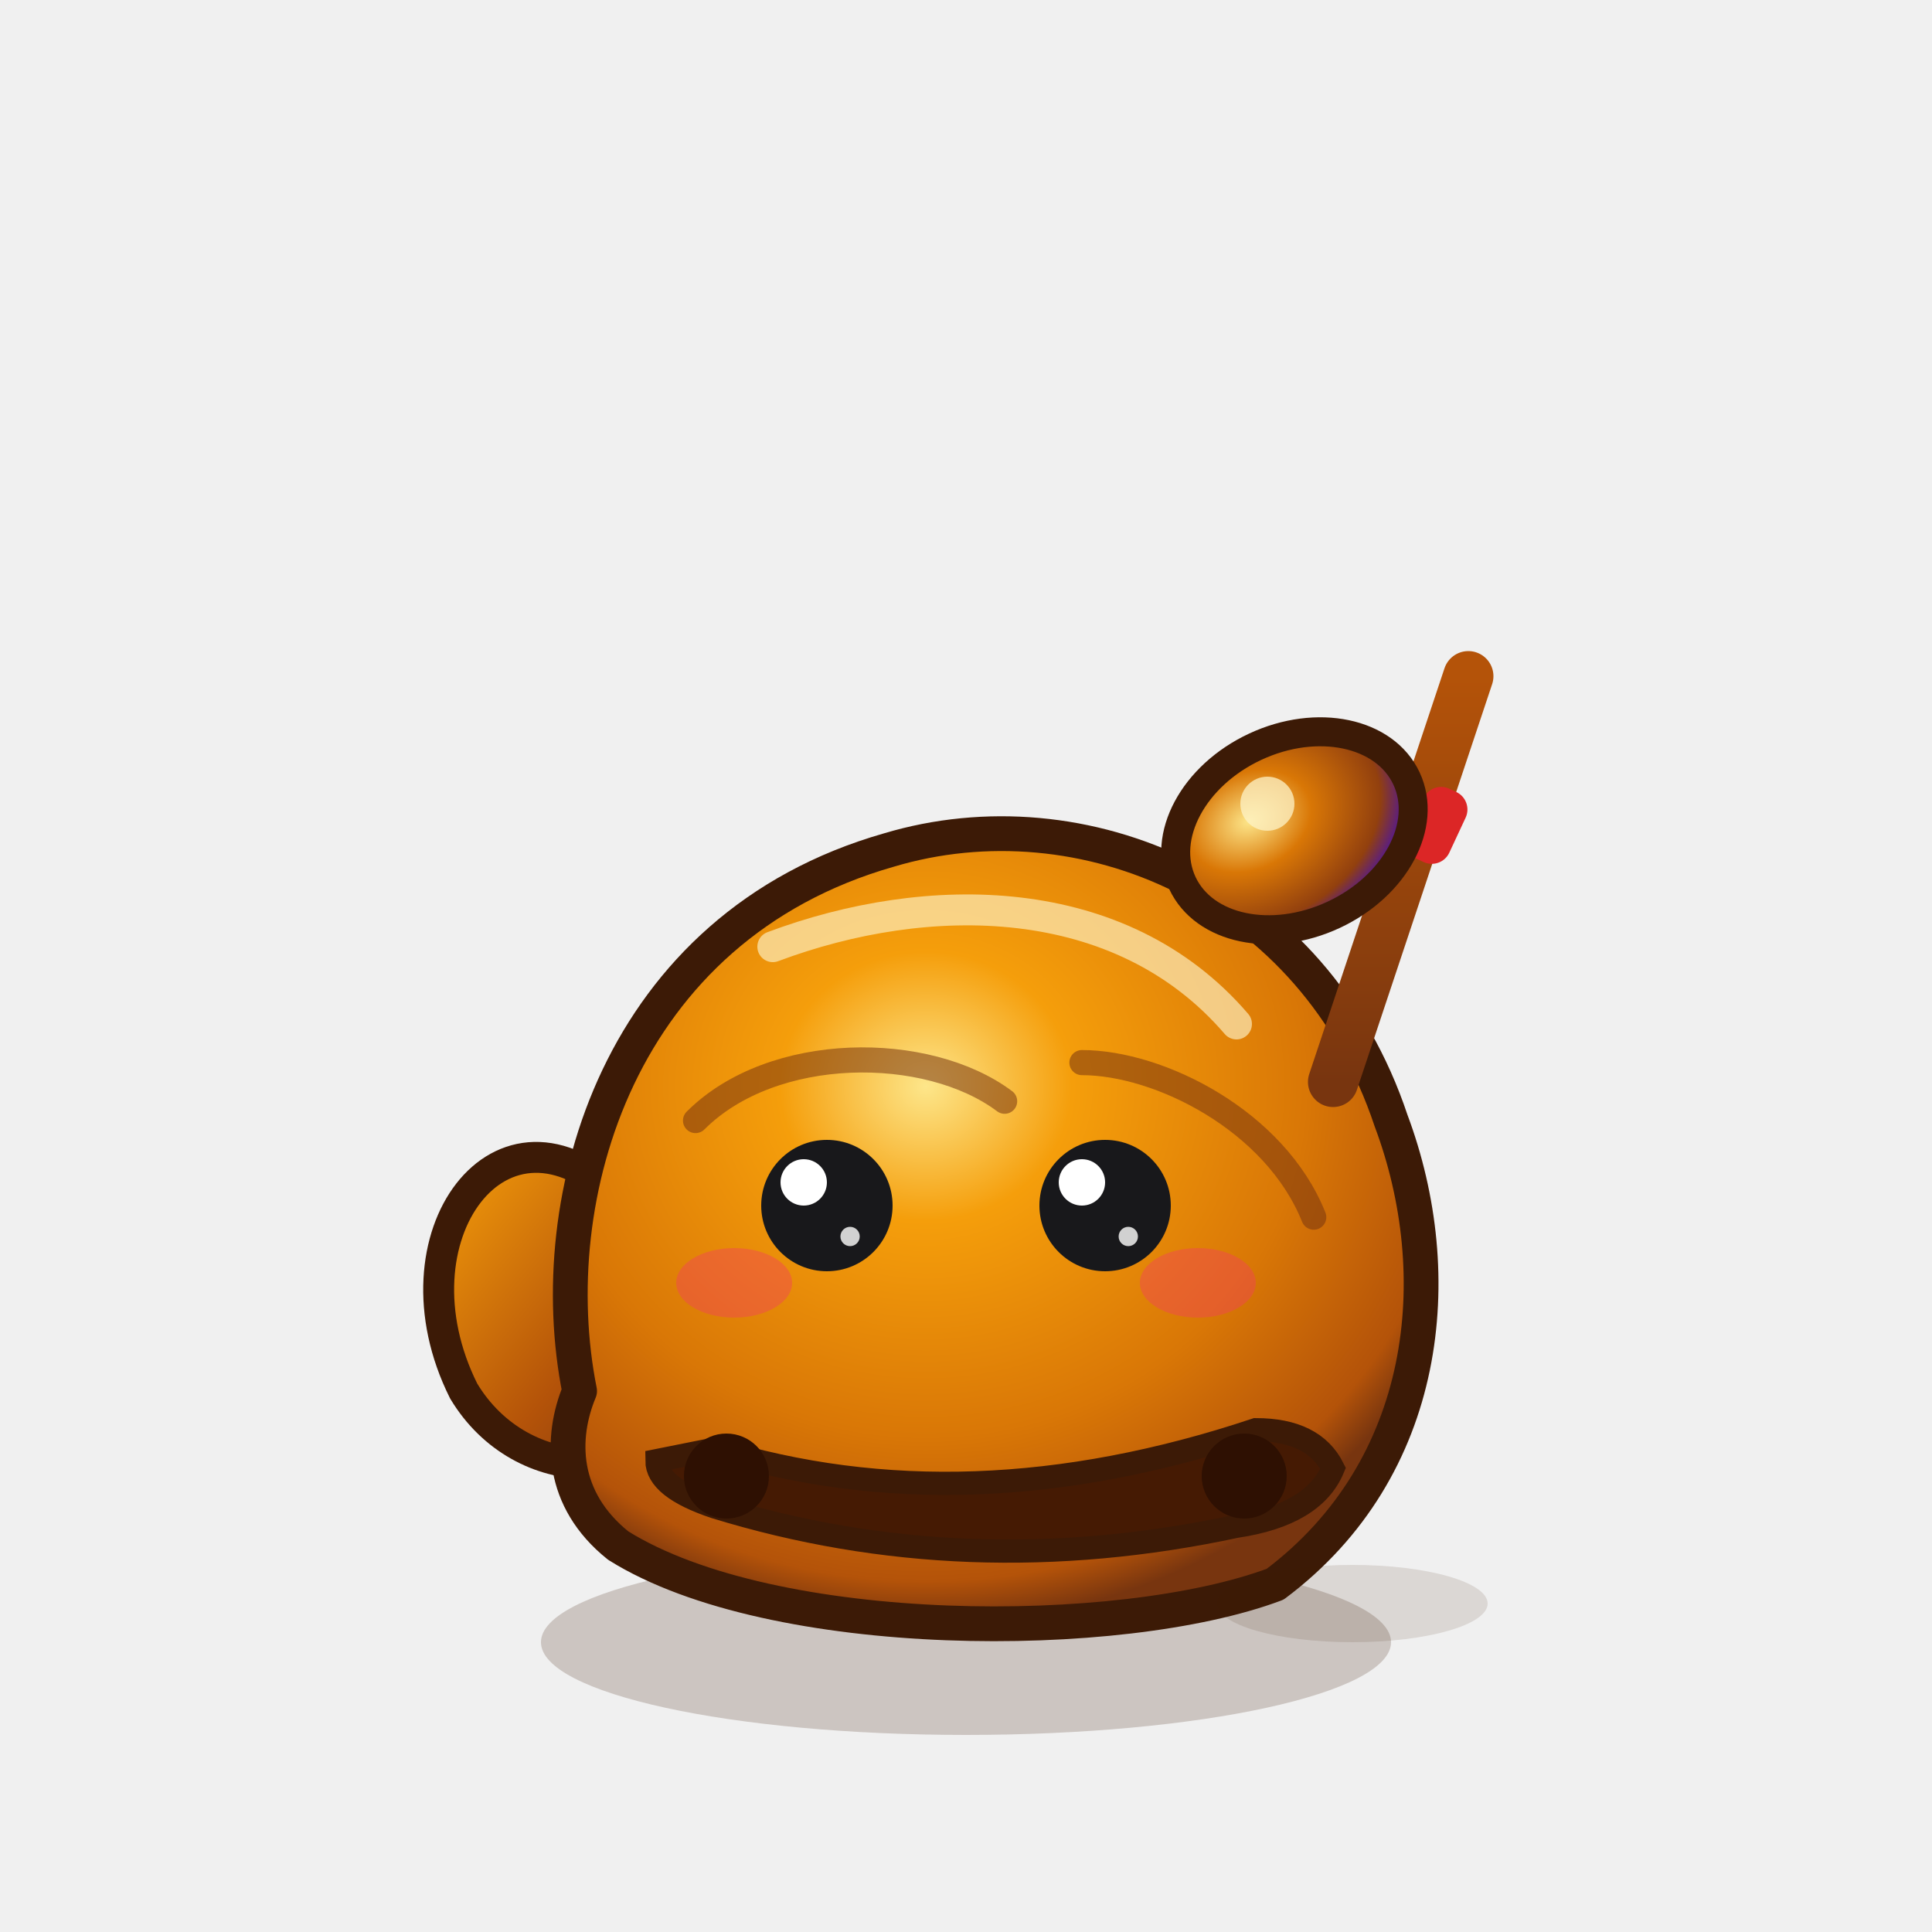
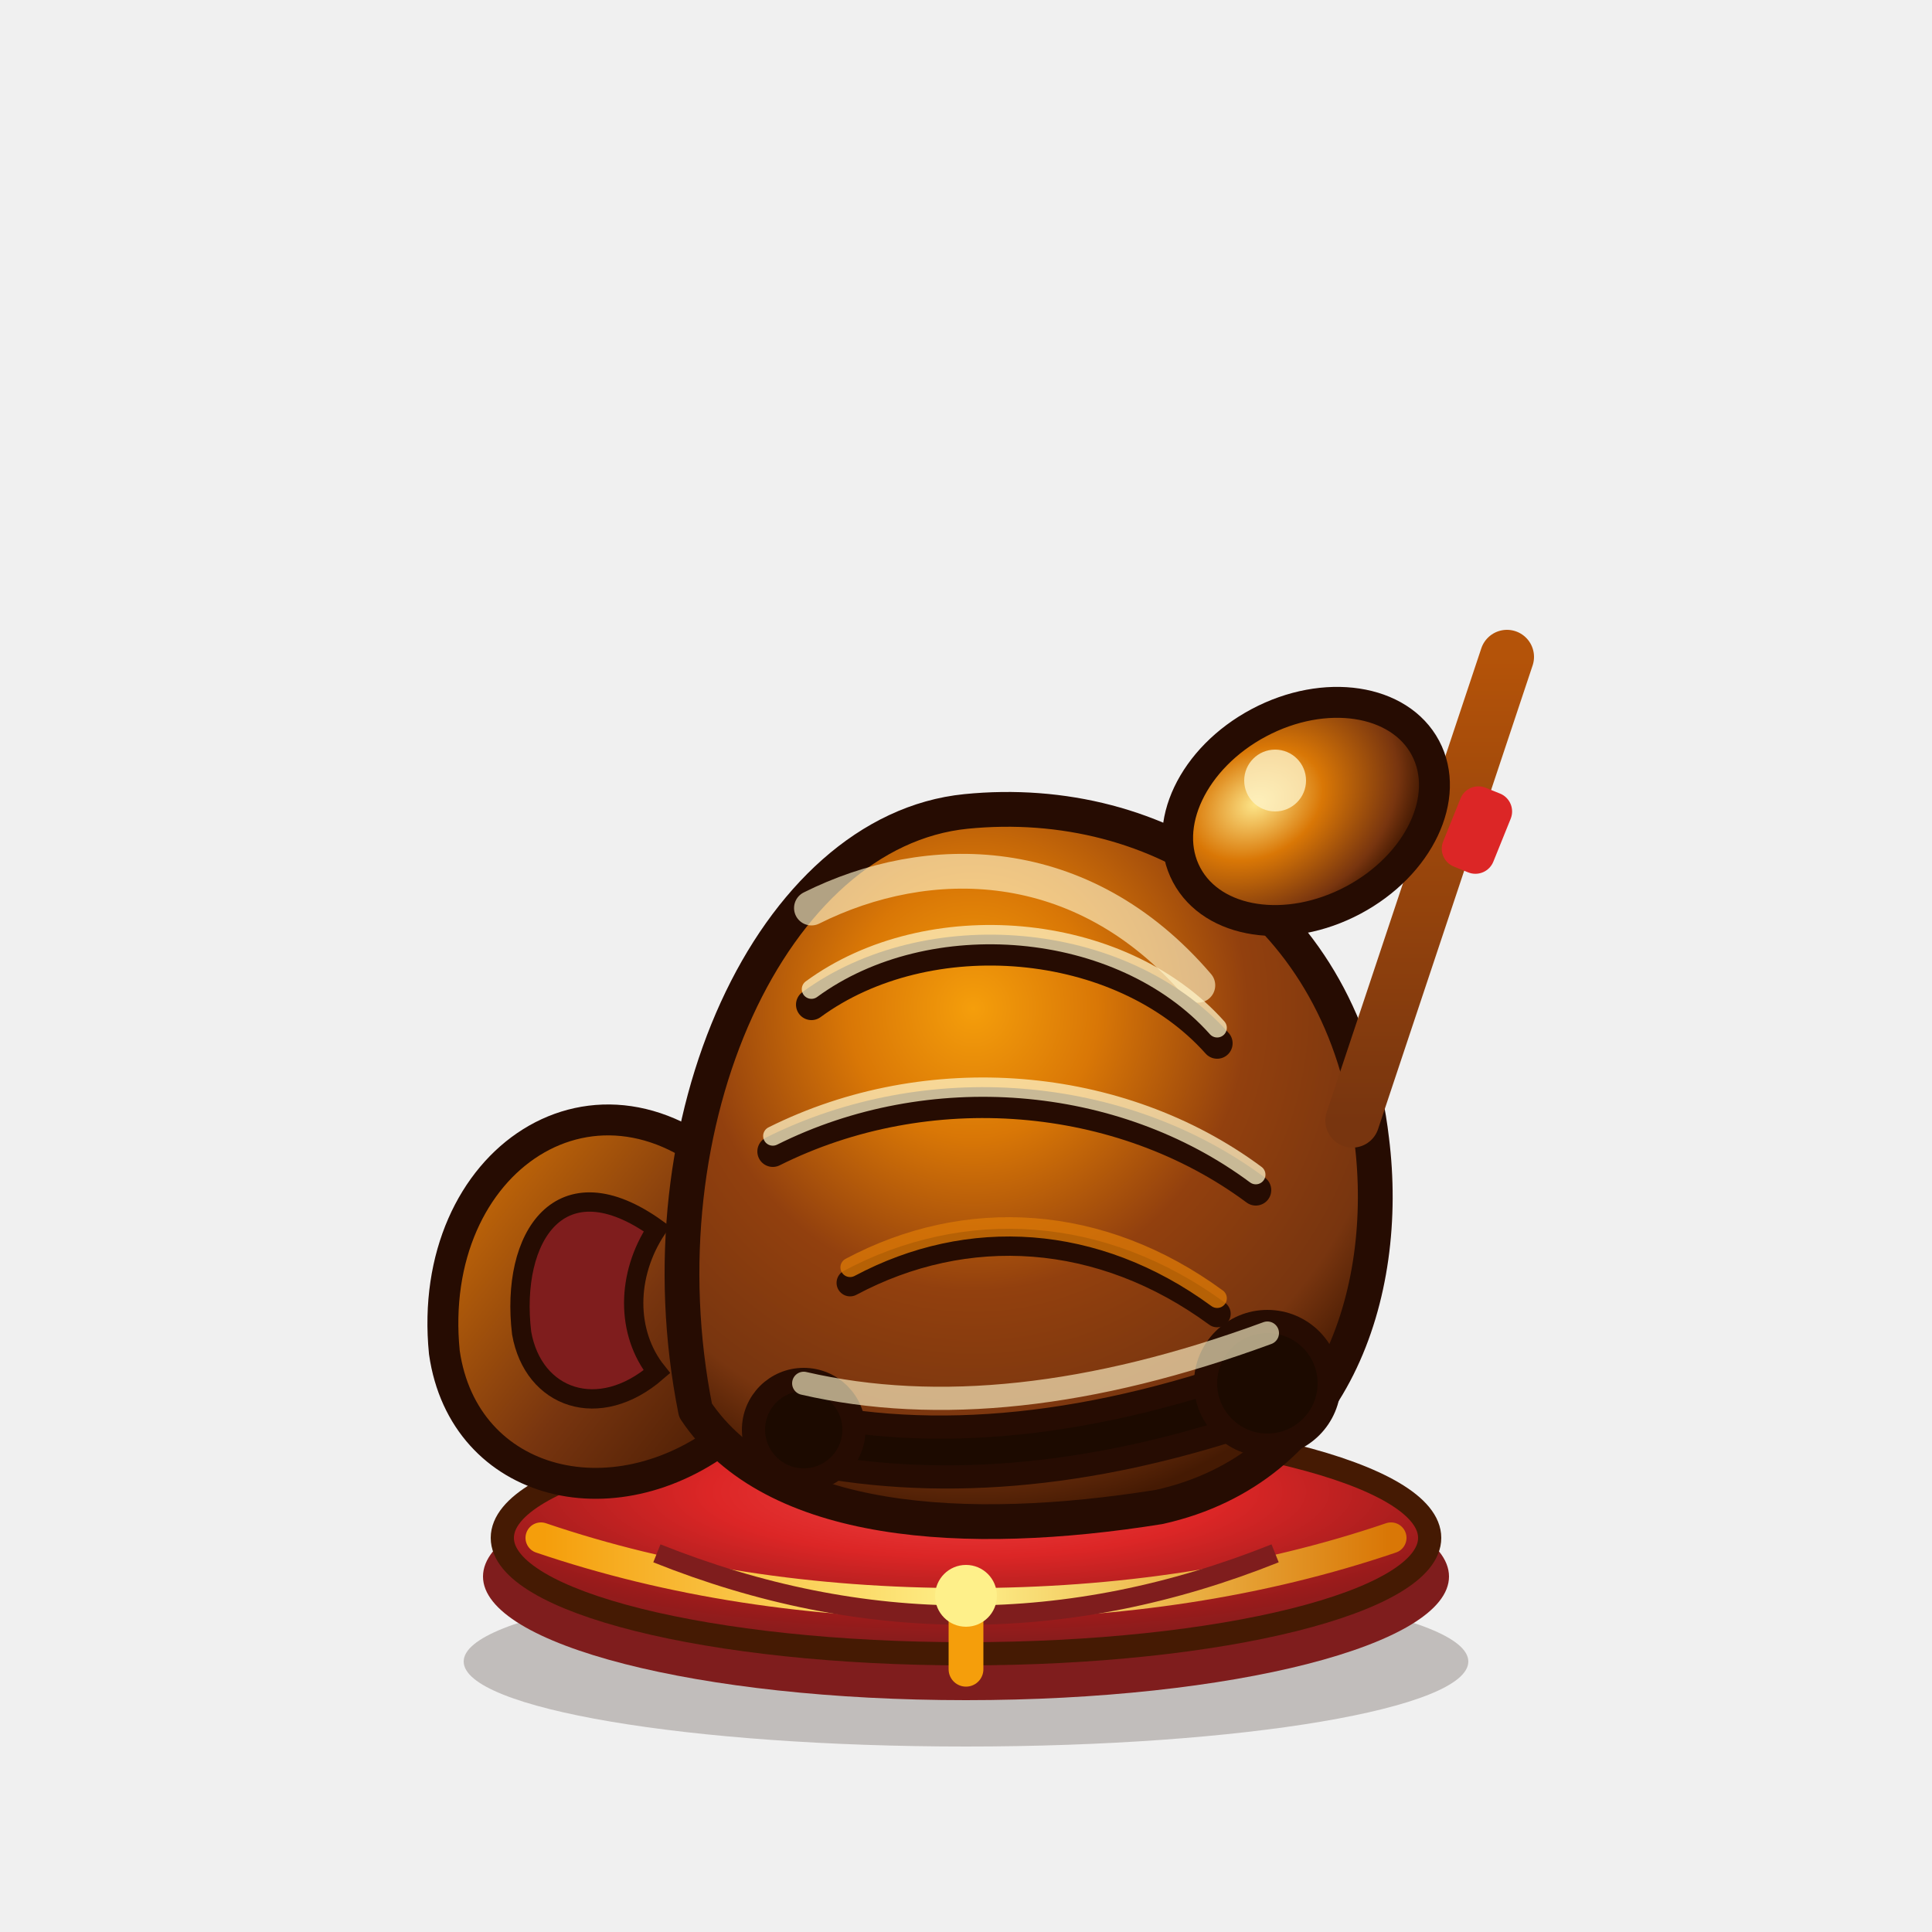
<svg xmlns="http://www.w3.org/2000/svg" viewBox="-25 -25 50 50">
  <defs>
-     <radialGradient id="fish-wood-grad" cx="42%" cy="32%" r="68%">
-       <stop offset="0%" stop-color="#FDE68A" />
-       <stop offset="25%" stop-color="#F59E0B" />
-       <stop offset="65%" stop-color="#D97706" />
-       <stop offset="92%" stop-color="#B45309" />
-       <stop offset="100%" stop-color="#78350F" />
+     <radialGradient id="fish-wood-grad" cx="42%" cy="28%" r="72%">
+       <stop offset="0%" stop-color="#F59E0B" />
+       <stop offset="25%" stop-color="#D97706" />
+       <stop offset="55%" stop-color="#92400E" />
+       <stop offset="85%" stop-color="#78350F" />
+       <stop offset="100%" stop-color="#451A03" />
    </radialGradient>
-     <linearGradient id="fish-tail-grad" x1="0" y1="0" x2="1" y2="1">
+     <linearGradient id="fish-handle-grad" x1="0" y1="0" x2="1" y2="1">
+       <stop offset="0%" stop-color="#D97706" />
+       <stop offset="60%" stop-color="#78350F" />
+       <stop offset="100%" stop-color="#451A03" />
+     </linearGradient>
+     <radialGradient id="cushion-silk-grad" cx="50%" cy="30%" r="70%">
+       <stop offset="0%" stop-color="#EF4444" />
+       <stop offset="40%" stop-color="#DC2626" />
+       <stop offset="80%" stop-color="#991B1B" />
+       <stop offset="100%" stop-color="#7F1D1D" />
+     </radialGradient>
+     <linearGradient id="gold-brocade-grad" x1="0" y1="0" x2="1" y2="0">
      <stop offset="0%" stop-color="#F59E0B" />
-       <stop offset="60%" stop-color="#B45309" />
-       <stop offset="100%" stop-color="#78350F" />
+       <stop offset="50%" stop-color="#FEF08A" />
+       <stop offset="100%" stop-color="#D97706" />
    </linearGradient>
    <radialGradient id="mallet-head-grad" cx="35%" cy="35%" r="65%">
      <stop offset="0%" stop-color="#FDE68A" />
      <stop offset="40%" stop-color="#D97706" />
-       <stop offset="85%" stop-color="#92400E" />
-       <stop offset="100%" stop-color="#581C87" />
+       <stop offset="85%" stop-color="#78350F" />
+       <stop offset="100%" stop-color="#451A03" />
    </radialGradient>
    <linearGradient id="mallet-handle-grad" x1="0" y1="0" x2="0" y2="1">
      <stop offset="0%" stop-color="#B45309" />
      <stop offset="100%" stop-color="#78350F" />
    </linearGradient>
+     <linearGradient id="gold-plus-grad" x1="0" y1="0" x2="0" y2="1">
+       <stop offset="0%" stop-color="#FFFFFF" />
+       <stop offset="30%" stop-color="#FEF08A" />
+       <stop offset="70%" stop-color="#F59E0B" />
+       <stop offset="100%" stop-color="#D97706" />
+     </linearGradient>
  </defs>
  <style>
-     /* 待机轻柔呼吸动画 (3.0s 循环首尾闭环) */
-     @keyframes fish-breathe {
+     /* 待机常态舒缓敲击动画 (1.6s 循环首尾 100% 闭环) */
+     @keyframes mallet-idle-knock {
+       0%, 100% {
+         transform: translate(2px, -3px) rotate(-32deg);
+       }
+       10% {
+         transform: translate(3px, -4px) rotate(-38deg); /* 高高扬起蓄力 */
+       }
+       18% {
+         transform: translate(-7px, 3px) rotate(16deg);  /* 沉稳击中木鱼顶 */
+       }
+       25% {
+         transform: translate(-2px, -1px) rotate(-10deg); /* 受力轻弹起 */
+       }
+       45% {
+         transform: translate(1px, -2px) rotate(-25deg);
+       }
+       70% {
+         transform: translate(2px, -3px) rotate(-32deg);
+       }
+     }
+ 
+     /* 木鱼受击瞬间在蒲团上下陷微颤 */
+     @keyframes fish-cushion-hit {
+       0%, 100% {
+         transform: translateY(0px) scale(1.0, 1.0);
+       }
+       18% {
+         transform: translateY(1.2px) scale(1.04, 0.92); /* 击中受压下沉 */
+       }
+       26% {
+         transform: translateY(-0.4px) scale(0.98, 1.02); /* 弹性回弹 */
+       }
+       38% {
+         transform: translateY(0px) scale(1.0, 1.0);
+       }
+     }
+ 
+     /* 蒲团同步弹性微挤压 */
+     @keyframes cushion-squeeze {
      0%, 100% {
        transform: scale(1.0, 1.0);
      }
-       50% {
-         transform: scale(1.03, 0.98);
-       }
-     }
- 
-     /* 地面阴影同步微缩放 */
-     @keyframes shadow-breathe {
-       0%, 100% {
+       18% {
+         transform: scale(1.05, 0.94);
+       }
+       26% {
+         transform: scale(0.99, 1.01);
+       }
+       38% {
        transform: scale(1.0, 1.0);
-         opacity: 0.2;
-       }
-       50% {
-         transform: scale(1.06, 1.03);
-         opacity: 0.25;
-       }
-     }
- 
-     /* 悬浮小木槌悠闲微晃 */
-     @keyframes mallet-float {
-       0%, 100% {
-         transform: translateY(0px) rotate(0deg);
-       }
-       50% {
-         transform: translateY(-2px) rotate(4deg);
-       }
-     }
- 
-     /* 自然眨眼 */
-     @keyframes eye-blink {
-       0%, 90%, 100% {
-         transform: scaleY(1);
-       }
-       95% {
-         transform: scaleY(0.1);
-       }
-     }
- 
-     #body-motion {
-       transform-origin: 0px 17.5px;
-       animation: fish-breathe 3.0s ease-in-out infinite;
-     }
- 
-     #shadow-js {
-       transform-origin: 0px 17.5px;
-       animation: shadow-breathe 3.0s ease-in-out infinite;
+       }
+     }
+ 
+     /* 敲击瞬间金色音波圆环涟漪 */
+     @keyframes ripple-expand {
+       0%, 16% {
+         transform: scale(0.2);
+         opacity: 0;
+       }
+       19% {
+         opacity: 0.85;
+       }
+       45%, 100% {
+         transform: scale(2.8);
+         opacity: 0;
+       }
+     }
+ 
+     /* 侧旁“+1”升腾并慢慢消散动画 */
+     @keyframes merit-plus-one {
+       0%, 16% {
+         transform: translate(0px, 0px) scale(0.5);
+         opacity: 0;
+       }
+       20% {
+         transform: translate(1px, -3px) scale(1.2);
+         opacity: 1;
+       }
+       40% {
+         transform: translate(2px, -8px) scale(1.05);
+         opacity: 0.9;
+       }
+       70% {
+         transform: translate(3px, -15px) scale(0.95);
+         opacity: 0.35;
+       }
+       85%, 100% {
+         transform: translate(3.5px, -19px) scale(0.85);
+         opacity: 0;
+       }
    }

    #mallet-anim {
-       transform-origin: 10px -4px;
-       animation: mallet-float 3.0s ease-in-out infinite;
-     }
- 
-     .blink-eye {
-       transform-origin: 0px 6.2px;
-       animation: eye-blink 3.5s ease-in-out infinite;
+       transform-origin: 11px -2px;
+       animation: mallet-idle-knock 1.6s cubic-bezier(0.25, 0.1, 0.25, 1) infinite;
+     }
+ 
+     #fish-body-anim {
+       transform-origin: 0px 14.5px;
+       animation: fish-cushion-hit 1.6s ease-out infinite;
+     }
+ 
+     #cushion-anim {
+       transform-origin: 0px 16px;
+       animation: cushion-squeeze 1.6s ease-out infinite;
+     }
+ 
+     #strike-ripple {
+       transform-origin: 0px -2px;
+       animation: ripple-expand 1.6s ease-out infinite;
+     }
+ 
+     #plus-one-text {
+       animation: merit-plus-one 1.6s cubic-bezier(0.2, 0.6, 0.3, 1) infinite;
    }
  </style>
-   <g id="shadow-js">
-     <ellipse cx="0" cy="17.5" rx="11" ry="2.4" fill="rgba(60,26,6,0.2)" />
+   <g id="shadow-js" style="transform-origin: 0px 18px">
+     <ellipse cx="0" cy="18" rx="13" ry="2.2" fill="rgba(28,10,0,0.22)" />
+   </g>
+   <g id="cushion-base">
+     <g id="cushion-anim">
+       <ellipse cx="0" cy="15.8" rx="12.5" ry="3.2" fill="#7F1D1D" />
+       <ellipse cx="0" cy="14.8" rx="12" ry="3.0" fill="url(#cushion-silk-grad)" stroke="#451A03" stroke-width="0.6" />
+       <path d="M -11 14.8 Q -6 16.5 0 16.5 Q 6 16.5 11 14.8" fill="none" stroke="url(#gold-brocade-grad)" stroke-width="0.8" stroke-linecap="round" />
+       <path d="M -8 15.2 Q -4 16.8 0 16.8 Q 4 16.8 8 15.2" fill="none" stroke="#7F1D1D" stroke-width="0.5" />
+       <line x1="0" y1="16.5" x2="0" y2="18.2" stroke="#F59E0B" stroke-width="0.9" stroke-linecap="round" />
+       <circle cx="0" cy="16.3" r="0.8" fill="#FEF08A" />
+     </g>
  </g>
  <g id="body-js">
-     <g id="body-motion">
-       <path id="fish-tail" d="M -9 6 C -12 3, -15 7, -13 11 C -11.5 13.5, -8 13.5, -7 11 C -8 9.5, -8 7.5, -9 6 Z" fill="url(#fish-tail-grad)" stroke="#3C1A06" stroke-width="0.8" stroke-linejoin="round" />
-       <path id="fish-shell" d="M -10 11 C -11 6, -9 -1, -2 -3 C 3 -4.5, 9 -2, 11 4 C 12.5 8, 12 13, 8 16 C 4 17.5, -5 17.5, -9 15 C -10.5 13.8, -10.5 12.2, -10 11 Z" fill="url(#fish-wood-grad)" stroke="#3C1A06" stroke-width="0.9" stroke-linejoin="round" />
-       <path d="M -5 -0.5 C -1 -2, 4 -2, 7 1.5" fill="none" stroke="#FEF3C7" stroke-width="0.8" stroke-linecap="round" opacity="0.65" />
-       <g id="carved-lines" opacity="0.55">
-         <path d="M -7 4 C -5 2, -1 2, 1 3.5" fill="none" stroke="#78350F" stroke-width="0.65" stroke-linecap="round" />
-         <path d="M 3 2.5 C 5 2.5, 8 4, 9 6.5" fill="none" stroke="#78350F" stroke-width="0.65" stroke-linecap="round" />
+     <g id="fish-body-anim">
+       <g id="fish-handle">
+         <path d="M -6 5.5 C -9.5 2, -14 5, -13.5 10 C -13 13.5, -9 14.5, -6 12 C -7.5 10.5, -7.5 8, -6 5.5 Z" fill="url(#fish-handle-grad)" stroke="#260C02" stroke-width="0.8" stroke-linejoin="round" />
+         <path d="M -8 6.8 C -10.5 5, -11.8 7, -11.5 9.5 C -11.2 11.2, -9.5 11.8, -8 10.5 C -8.8 9.5, -8.8 8, -8 6.8 Z" fill="#7F1D1D" stroke="#260C02" stroke-width="0.5" />
      </g>
-       <g id="fish-slit">
-         <path d="M -6.5 12.5 Q 0 14.5 7.5 12 Q 9 12 9.5 13 Q 9 14.2 7 14.5 Q 0 16 -6.5 14 Q -8 13.5 -8 12.8 Z" fill="#451A03" stroke="#3C1A06" stroke-width="0.6" />
-         <circle cx="-6.2" cy="13.2" r="1.1" fill="#2E1002" />
-         <circle cx="7.2" cy="13.2" r="1.1" fill="#2E1002" />
+       <path id="fish-main-dome" d="M -7 11.5 C -8.5 4, -5 -3.5, 0 -4 C 5 -4.5, 9.8 -1.5, 10.5 4.5 C 11 8.5, 9.5 13, 5 14 C 0 14.8, -5 14.5, -7 11.5 Z" fill="url(#fish-wood-grad)" stroke="#260C02" stroke-width="0.9" stroke-linejoin="round" />
+       <path d="M -4 -1.5 C -1 -3, 3 -3, 6 0.5" fill="none" stroke="#FEF3C7" stroke-width="0.9" stroke-linecap="round" opacity="0.65" />
+       <g id="carved-motifs">
+         <path d="M -4 1 C -1 -1.2, 4 -0.8, 6.5 2" fill="none" stroke="#260C02" stroke-width="0.8" stroke-linecap="round" />
+         <path d="M -4 0.6 C -1 -1.6, 4 -1.2, 6.5 1.6" fill="none" stroke="#FEF3C7" stroke-width="0.5" stroke-linecap="round" opacity="0.75" />
+         <path d="M -5 4.8 C -1 2.8, 4 3.2, 7.5 5.8" fill="none" stroke="#260C02" stroke-width="0.8" stroke-linecap="round" />
+         <path d="M -5 4.4 C -1 2.4, 4 2.8, 7.5 5.4" fill="none" stroke="#FEF3C7" stroke-width="0.5" stroke-linecap="round" opacity="0.75" />
+         <path d="M -3 8.2 C 0 6.6, 3.5 6.8, 6.5 9" fill="none" stroke="#260C02" stroke-width="0.7" stroke-linecap="round" />
+         <path d="M -3 7.8 C 0 6.2, 3.5 6.4, 6.5 8.6" fill="none" stroke="#D97706" stroke-width="0.5" stroke-linecap="round" opacity="0.8" />
      </g>
-       <g id="blush">
-         <ellipse cx="-6" cy="8.2" rx="1.5" ry="0.9" fill="rgba(244,63,94,0.42)" />
-         <ellipse cx="6" cy="8.2" rx="1.5" ry="0.9" fill="rgba(244,63,94,0.42)" />
-       </g>
-       <g id="eyes-js">
-         <g class="blink-eye">
-           <g id="eye-left">
-             <circle cx="-3.6" cy="6.2" r="1.7" fill="#18181B" />
-             <circle cx="-4.2" cy="5.6" r="0.6" fill="#FFFFFF" />
-             <circle cx="-3.0" cy="7.0" r="0.25" fill="#FFFFFF" opacity="0.8" />
-           </g>
-           <g id="eye-right">
-             <circle cx="3.6" cy="6.2" r="1.7" fill="#18181B" />
-             <circle cx="3.0" cy="5.6" r="0.6" fill="#FFFFFF" />
-             <circle cx="4.2" cy="7.0" r="0.25" fill="#FFFFFF" opacity="0.8" />
-           </g>
-         </g>
+       <g id="sound-slit">
+         <path d="M -4.5 11.5 Q 1 12.8 8 10.2 Q 8.8 10.8 7.5 11.8 Q 1 14 -4.5 12.8 Z" fill="#1C0A00" stroke="#260C02" stroke-width="0.6" />
+         <circle cx="-4.2" cy="12.0" r="1.3" fill="#1C0A00" stroke="#260C02" stroke-width="0.6" />
+         <circle cx="7.8" cy="10.8" r="1.6" fill="#1C0A00" stroke="#260C02" stroke-width="0.6" />
+         <path d="M -4.2 10.8 Q 1 12.0 7.8 9.5" fill="none" stroke="#FEF3C7" stroke-width="0.6" stroke-linecap="round" opacity="0.65" />
      </g>
    </g>
  </g>
  <g id="mallet-js">
    <g id="mallet-anim">
-       <ellipse cx="10" cy="16.5" rx="3.5" ry="1.0" fill="rgba(60,26,6,0.12)" />
-       <path d="M 9.5 3 L 13 -7.5" stroke="url(#mallet-handle-grad)" stroke-width="1.3" stroke-linecap="round" />
-       <rect x="11.2" y="-4" width="2" height="1.2" rx="0.5" fill="#DC2626" transform="rotate(-65 12 -3.5)" />
-       <ellipse cx="8.5" cy="-3.5" rx="3.2" ry="2.4" fill="url(#mallet-head-grad)" stroke="#3C1A06" stroke-width="0.75" transform="rotate(-25 8.5 -3.5)" />
-       <circle cx="7.8" cy="-4.2" r="0.7" fill="#FEF3C7" opacity="0.75" />
+       <path d="M 10 4 L 14 -8" stroke="url(#mallet-handle-grad)" stroke-width="1.4" stroke-linecap="round" />
+       <rect x="12" y="-4" width="2.2" height="1.4" rx="0.5" fill="#DC2626" transform="rotate(-68 13 -3.5)" />
+       <ellipse cx="8.8" cy="-4" rx="3.5" ry="2.6" fill="url(#mallet-head-grad)" stroke="#260C02" stroke-width="0.8" transform="rotate(-28 8.8 -4)" />
+       <circle cx="8.0" cy="-4.8" r="0.8" fill="#FEF3C7" opacity="0.8" />
+     </g>
+   </g>
+   <g id="effects-js">
+     <circle id="strike-ripple" cx="0" cy="-2" r="3.2" fill="none" stroke="#FBBF24" stroke-width="0.75" opacity="0" />
+     <g id="plus-one-text" opacity="0">
+       <text x="5.5" y="-1" font-family="'PingFang SC', 'Microsoft YaHei', sans-serif" font-size="5.2" font-weight="900" fill="url(#gold-plus-grad)" stroke="#78350F" stroke-width="0.35" text-anchor="middle">+1</text>
    </g>
  </g>
</svg>
